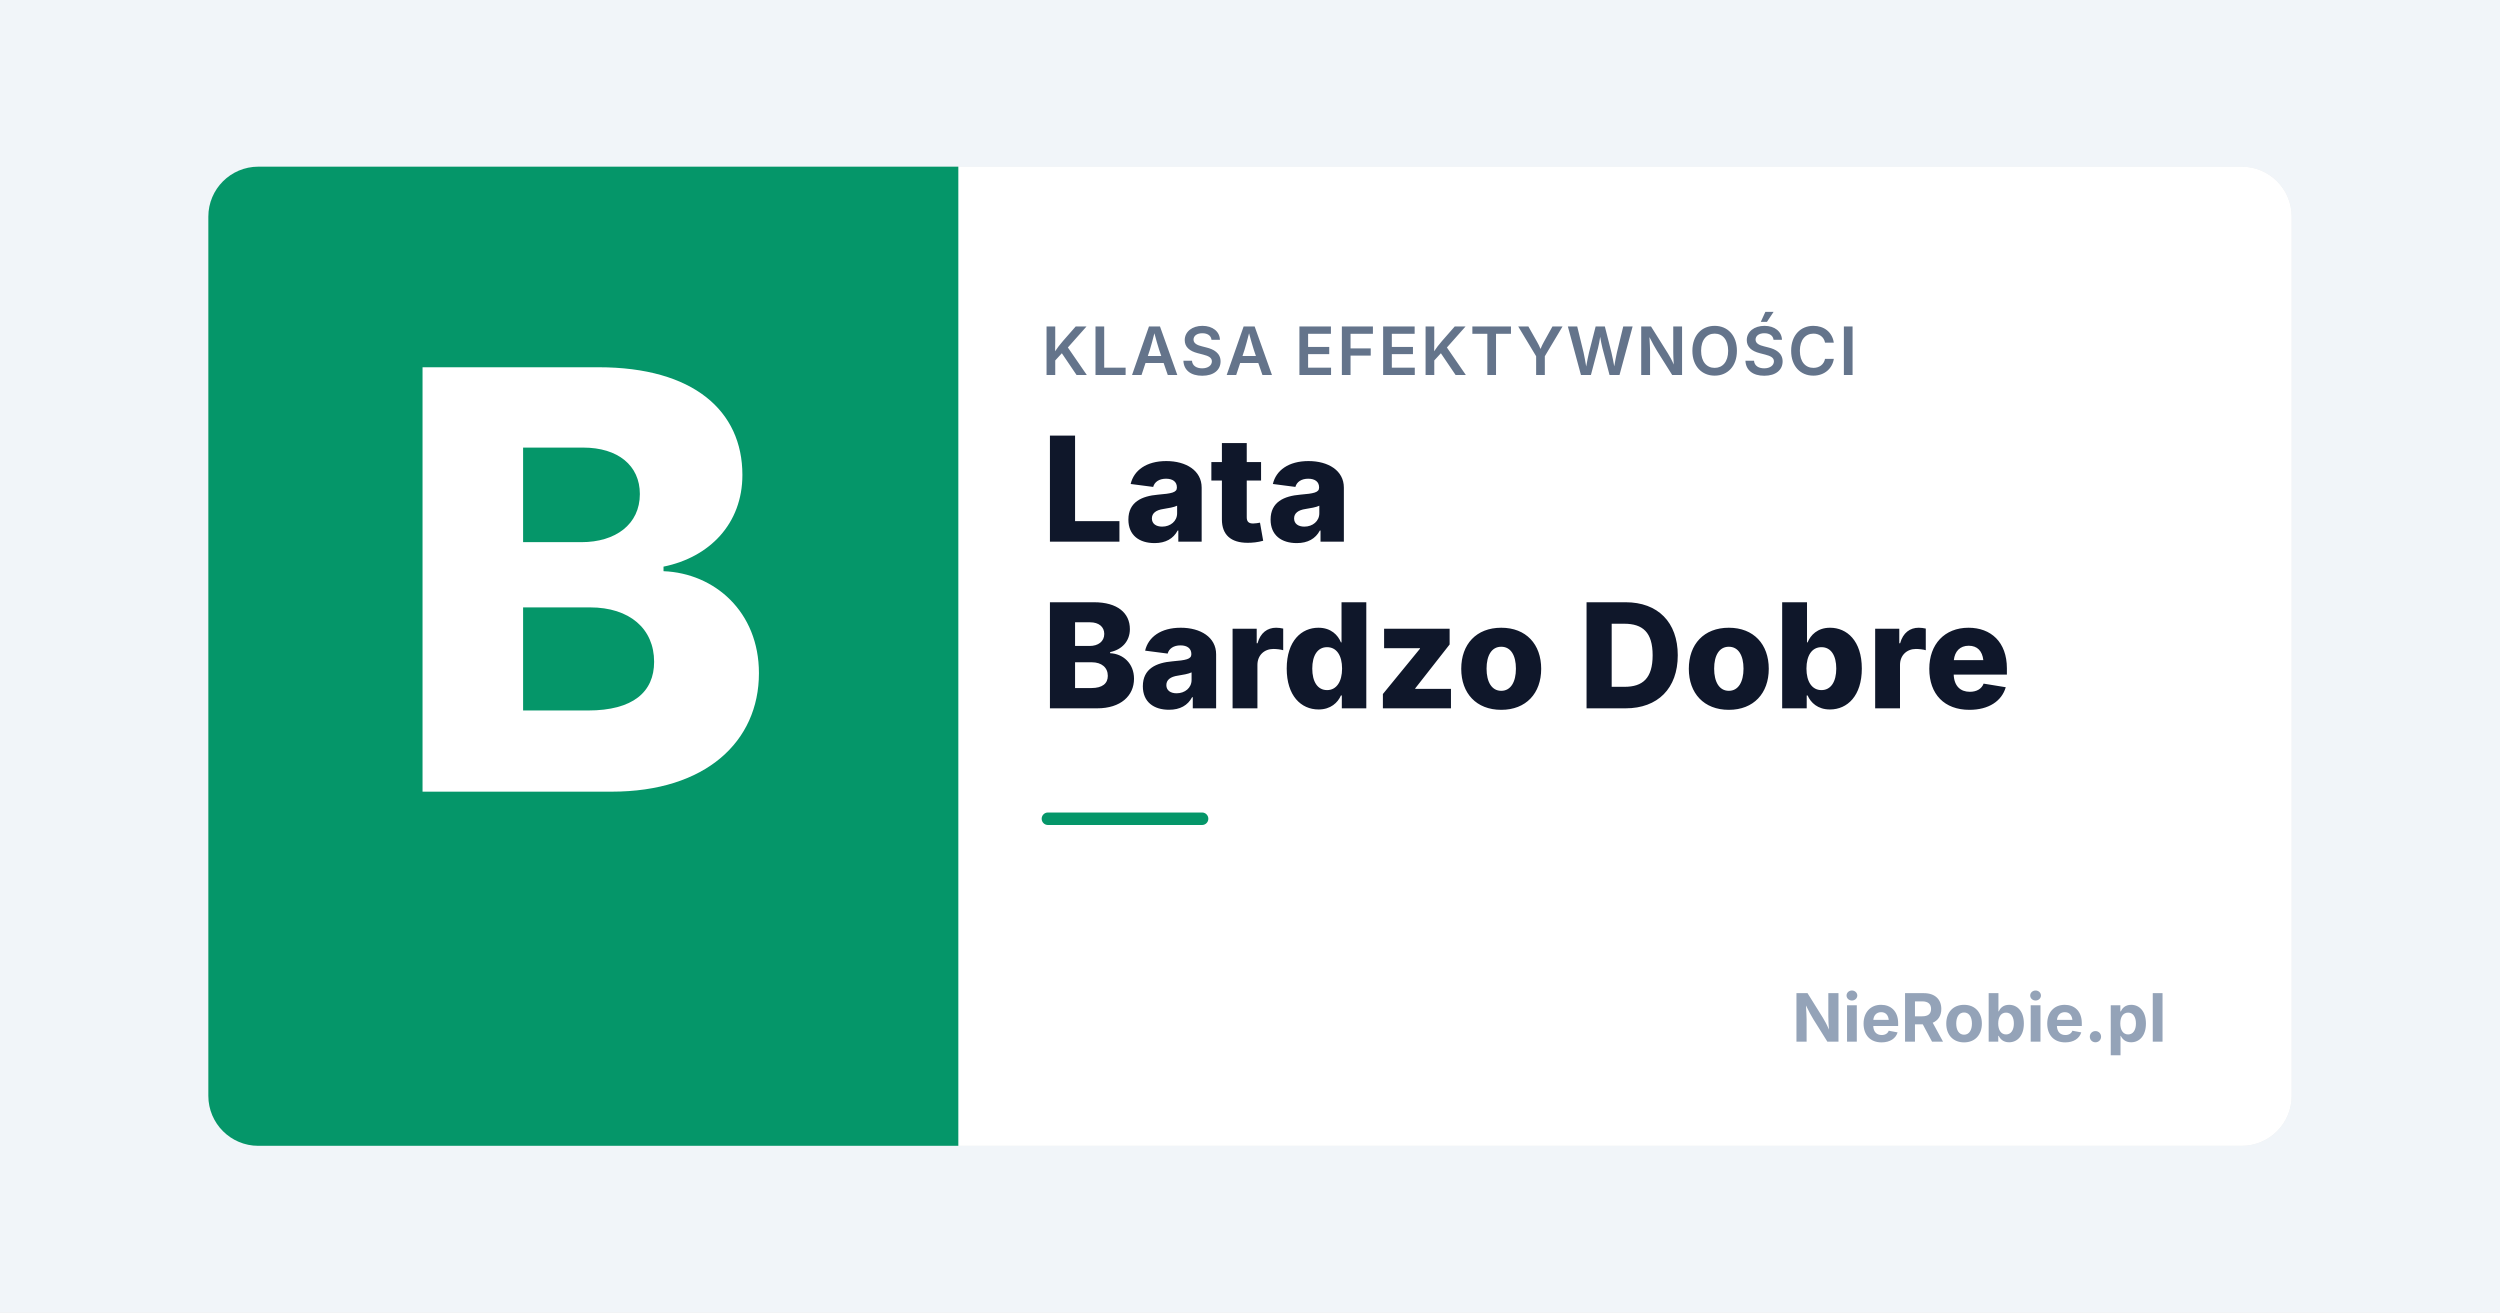
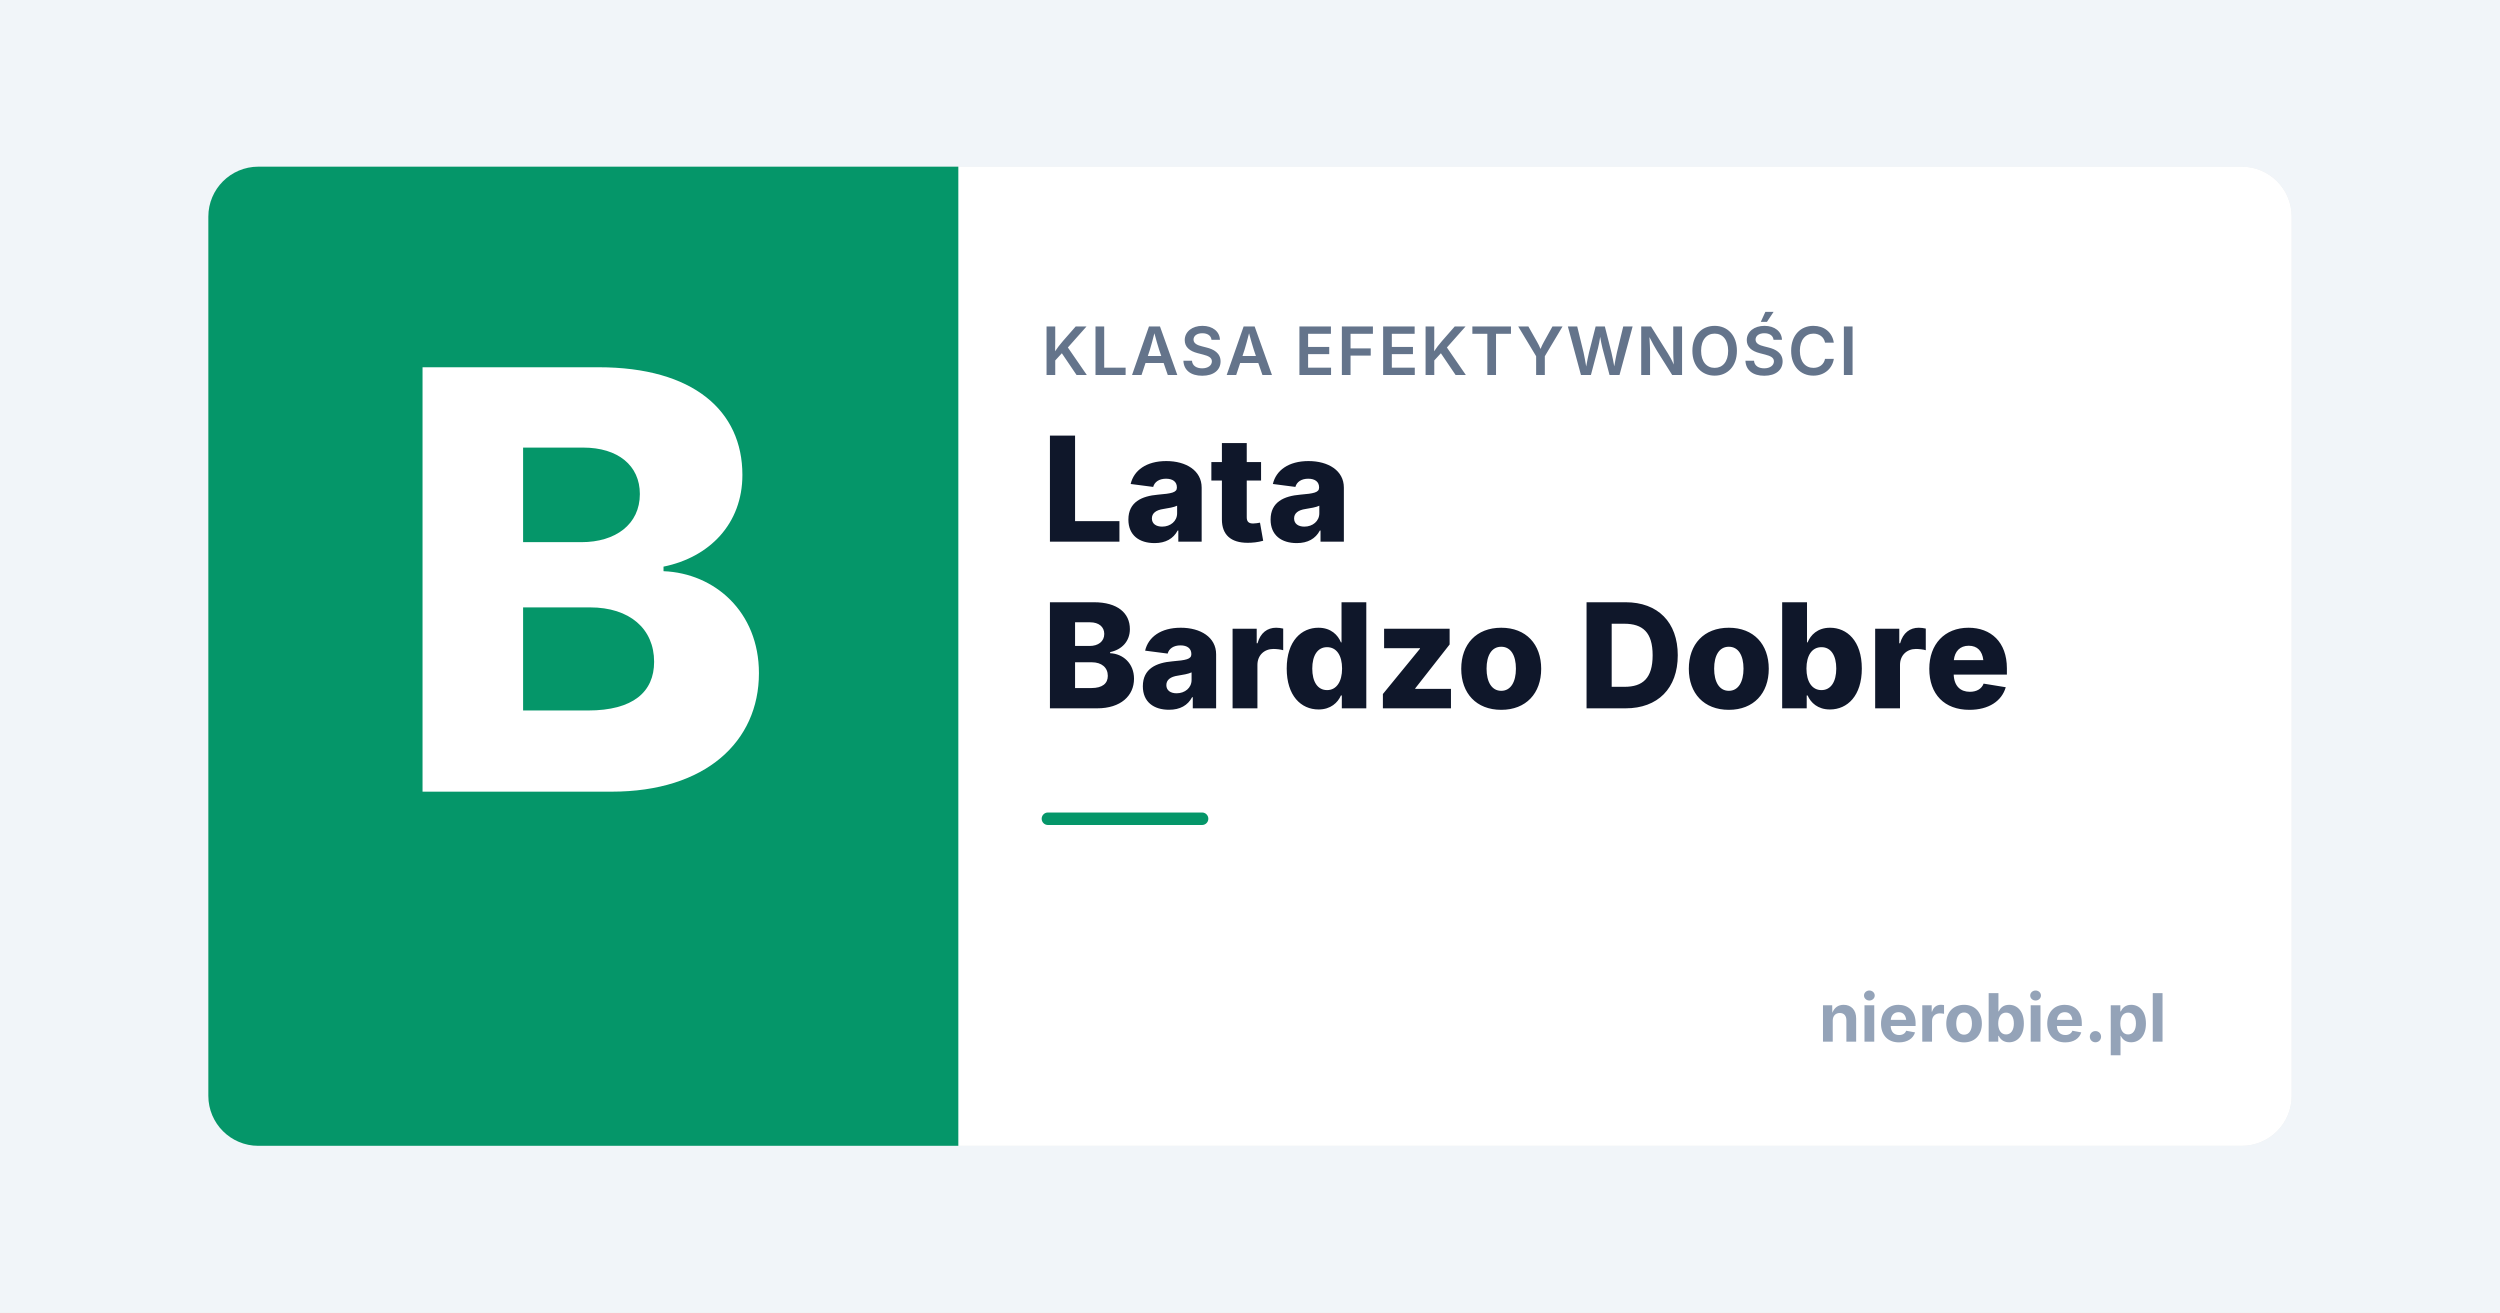
<svg xmlns="http://www.w3.org/2000/svg" width="1200" height="630" viewBox="0 0 1200 630" fill="none">
  <rect width="1200" height="630" fill="#f1f5f9" />
  <rect x="100" y="80" width="1000" height="470" rx="24" fill="black" fill-opacity="0.06" />
  <rect x="100" y="80" width="1000" height="470" rx="24" fill="white" />
  <defs>
    <clipPath id="cardClip">
      <rect x="100" y="80" width="1000" height="470" rx="24" />
    </clipPath>
  </defs>
  <rect x="100" y="80" width="360" height="470" fill="#059669" clip-path="url(#cardClip)" />
  <text x="280" y="380" text-anchor="middle" font-family="system-ui, -apple-system, sans-serif" font-weight="800" font-size="280" fill="white">B</text>
  <text x="500" y="180" font-family="system-ui, -apple-system, sans-serif" font-weight="600" font-size="32" fill="#64748b" letter-spacing="1">KLASA EFEKTYWNOŚCI</text>
  <text x="500" y="260" font-family="system-ui, -apple-system, sans-serif" font-weight="800" font-size="70" fill="#0f172a">Lata</text>
  <text x="500" y="340" font-family="system-ui, -apple-system, sans-serif" font-weight="800" font-size="70" fill="#0f172a">Bardzo Dobre</text>
  <rect x="500" y="390" width="80" height="6" rx="3" fill="#059669" />
-   <text x="1040" y="500" text-anchor="end" font-family="system-ui, -apple-system, sans-serif" font-weight="700" font-size="32" fill="#94a3b8">NieRobie.pl</text>
+   <text x="1040" y="500" text-anchor="end" font-family="system-ui, -apple-system, sans-serif" font-weight="700" font-size="32" fill="#94a3b8">nierobie.pl</text>
</svg>
